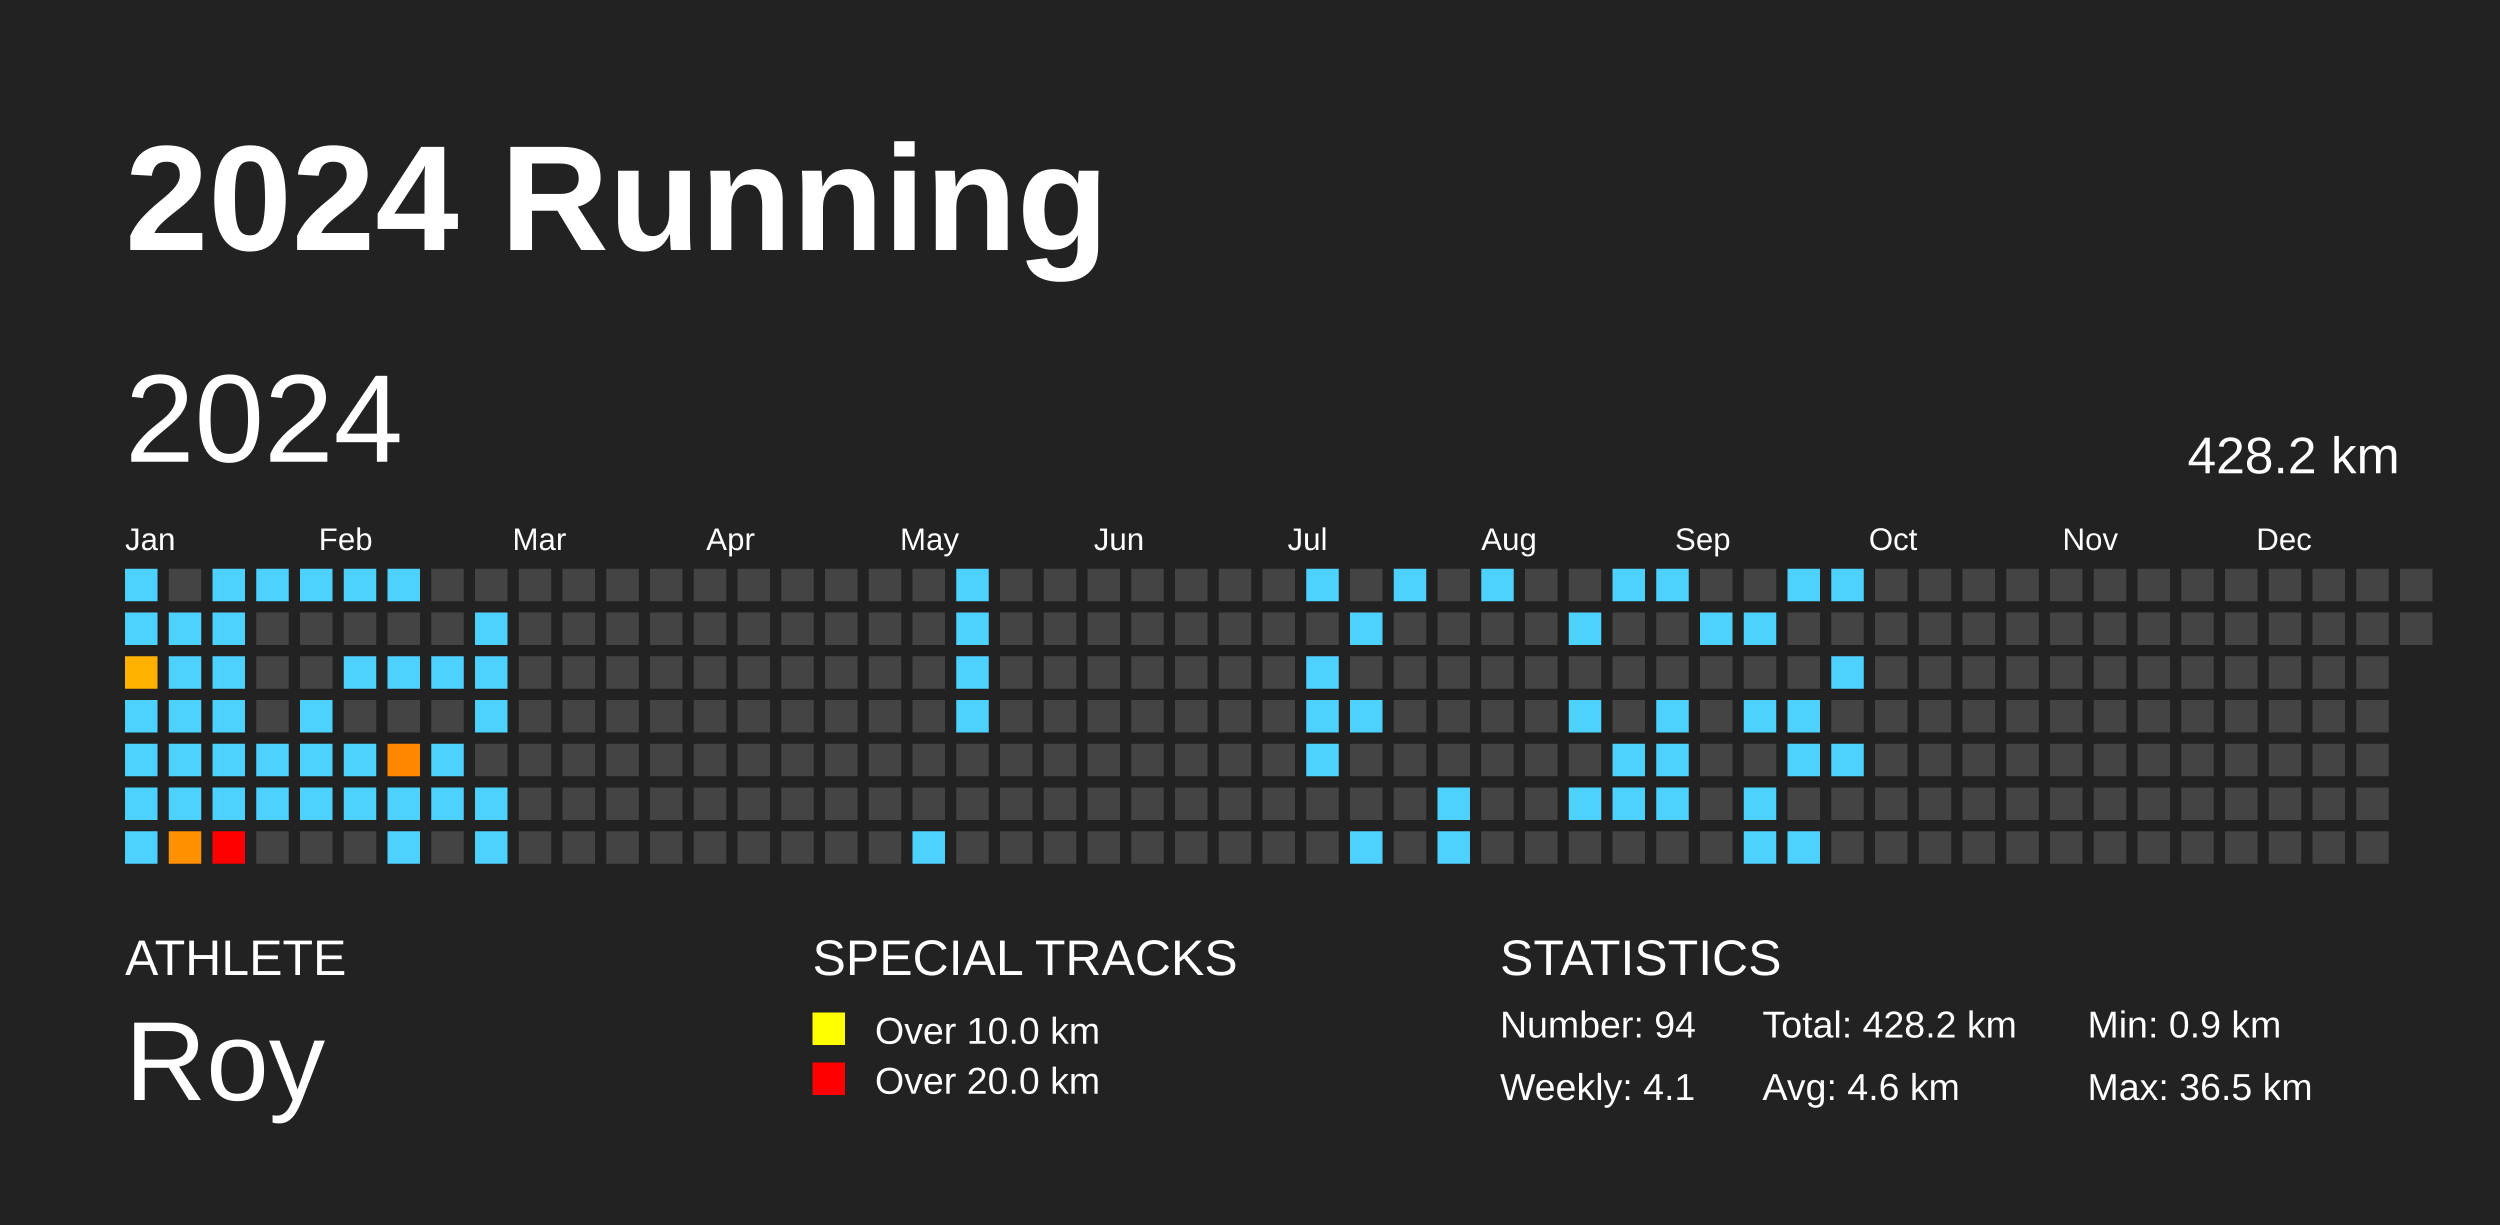
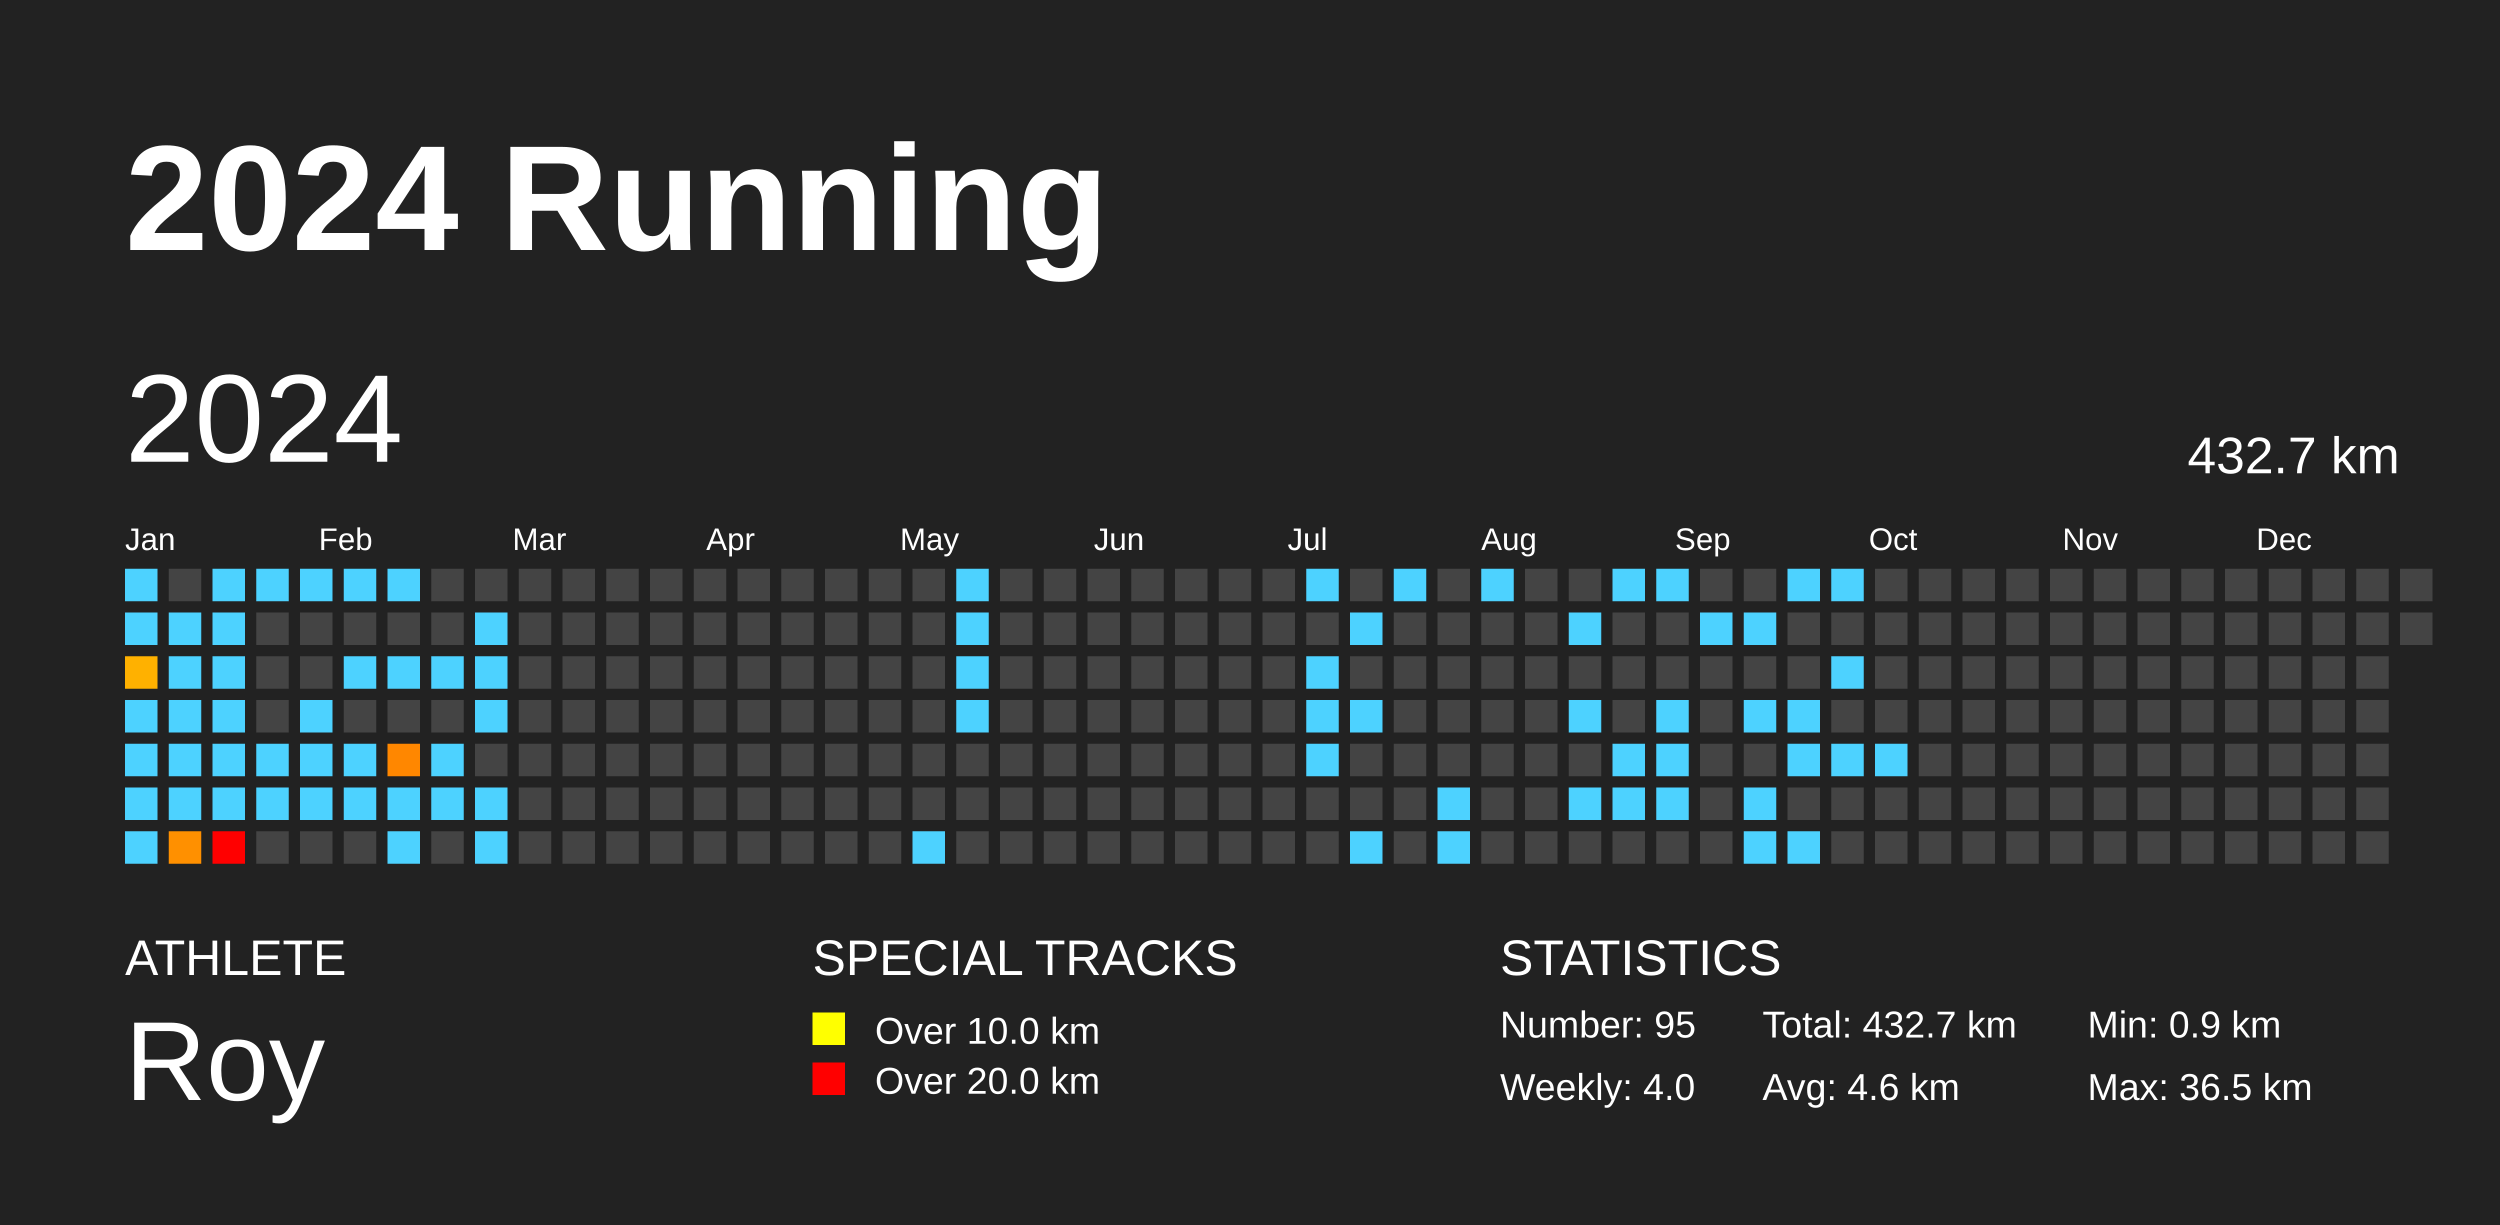
<svg xmlns="http://www.w3.org/2000/svg" baseProfile="full" height="98mm" version="1.1" viewBox="0,0,200,98" width="200mm">
  <defs />
  <rect fill="#222222" height="98" width="200" x="0" y="0" />
  <text fill="#FFFFFF" style="font-size:12px; font-family:Arial; font-weight:bold;" x="10" y="20">2024 Running</text>
  <text fill="#FFFFFF" style="font-size:4px; font-family:Arial" x="10" y="78">ATHLETE</text>
  <text fill="#FFFFFF" style="font-size:9px; font-family:Arial" x="10" y="88">Roy</text>
  <text fill="#FFFFFF" style="font-size:4px; font-family:Arial" x="65" y="78">SPECIAL TRACKS</text>
  <rect fill="yellow" height="2.6" width="2.6" x="65" y="81" />
  <text fill="#FFFFFF" style="font-size:3px; font-family:Arial" x="70" y="83.5">Over 10.0 km</text>
  <rect fill="red" height="2.6" width="2.6" x="65" y="85" />
  <text fill="#FFFFFF" style="font-size:3px; font-family:Arial" x="70" y="87.5">Over 20.0 km</text>
  <text fill="#FFFFFF" style="font-size:4px; font-family:Arial" x="120" y="78">STATISTICS</text>
-   <text fill="#FFFFFF" style="font-size:3px; font-family:Arial" x="120" y="83">Number: 94</text>
-   <text fill="#FFFFFF" style="font-size:3px; font-family:Arial" x="120" y="88">Weekly: 4.1</text>
-   <text fill="#FFFFFF" style="font-size:3px; font-family:Arial" x="141" y="83">Total: 428.2 km</text>
+   <text fill="#FFFFFF" style="font-size:3px; font-family:Arial" x="120" y="83">Number: 95</text>
+   <text fill="#FFFFFF" style="font-size:3px; font-family:Arial" x="120" y="88">Weekly: 4.0</text>
+   <text fill="#FFFFFF" style="font-size:3px; font-family:Arial" x="141" y="83">Total: 432.7 km</text>
  <text fill="#FFFFFF" style="font-size:3px; font-family:Arial" x="141" y="88">Avg: 4.6 km</text>
  <text fill="#FFFFFF" style="font-size:3px; font-family:Arial" x="167" y="83">Min: 0.9 km</text>
  <text fill="#FFFFFF" style="font-size:3px; font-family:Arial" x="167" y="88">Max: 36.5 km</text>
  <text dominant-baseline="hanging" fill="#FFFFFF" style="font-size:10.0px; font-family:Arial;" x="10" y="30">2024</text>
-   <text dominant-baseline="hanging" fill="#FFFFFF" style="font-size:4.125px; font-family:Arial;" x="175" y="35">428.2 km</text>
+   <text dominant-baseline="hanging" fill="#FFFFFF" style="font-size:4.125px; font-family:Arial;" x="175" y="35">432.7 km</text>
  <text fill="#FFFFFF" style="font-size:2.5px; font-family:Arial" x="10.0" y="44">Jan</text>
  <text fill="#FFFFFF" style="font-size:2.5px; font-family:Arial" x="25.5" y="44">Feb</text>
  <text fill="#FFFFFF" style="font-size:2.5px; font-family:Arial" x="41.0" y="44">Mar</text>
  <text fill="#FFFFFF" style="font-size:2.5px; font-family:Arial" x="56.5" y="44">Apr</text>
  <text fill="#FFFFFF" style="font-size:2.5px; font-family:Arial" x="72.0" y="44">May</text>
  <text fill="#FFFFFF" style="font-size:2.5px; font-family:Arial" x="87.5" y="44">Jun</text>
  <text fill="#FFFFFF" style="font-size:2.5px; font-family:Arial" x="103.0" y="44">Jul</text>
  <text fill="#FFFFFF" style="font-size:2.5px; font-family:Arial" x="118.5" y="44">Aug</text>
  <text fill="#FFFFFF" style="font-size:2.5px; font-family:Arial" x="134.0" y="44">Sep</text>
  <text fill="#FFFFFF" style="font-size:2.5px; font-family:Arial" x="149.5" y="44">Oct</text>
  <text fill="#FFFFFF" style="font-size:2.5px; font-family:Arial" x="165.0" y="44">Nov</text>
  <text fill="#FFFFFF" style="font-size:2.5px; font-family:Arial" x="180.5" y="44">Dec</text>
  <rect fill="#4dd2ff" height="2.6" width="2.6" x="10.0" y="45.5" />
  <rect fill="#4dd2ff" height="2.6" width="2.6" x="10.0" y="49.0" />
  <rect fill="#ffb100" height="2.6" width="2.6" x="10.0" y="52.5" />
  <rect fill="#4dd2ff" height="2.6" width="2.6" x="10.0" y="56.0" />
  <rect fill="#4dd2ff" height="2.6" width="2.6" x="10.0" y="59.5" />
  <rect fill="#4dd2ff" height="2.6" width="2.6" x="10.0" y="63.0" />
  <rect fill="#4dd2ff" height="2.6" width="2.6" x="10.0" y="66.5" />
  <rect fill="#444444" height="2.6" width="2.6" x="13.5" y="45.5" />
  <rect fill="#4dd2ff" height="2.6" width="2.6" x="13.5" y="49.0" />
  <rect fill="#4dd2ff" height="2.6" width="2.6" x="13.5" y="52.5" />
  <rect fill="#4dd2ff" height="2.6" width="2.6" x="13.5" y="56.0" />
  <rect fill="#4dd2ff" height="2.6" width="2.6" x="13.5" y="59.5" />
  <rect fill="#4dd2ff" height="2.6" width="2.6" x="13.5" y="63.0" />
  <rect fill="#ff9000" height="2.6" width="2.6" x="13.5" y="66.5" />
  <rect fill="#4dd2ff" height="2.6" width="2.6" x="17.0" y="45.5" />
  <rect fill="#4dd2ff" height="2.6" width="2.6" x="17.0" y="49.0" />
  <rect fill="#4dd2ff" height="2.6" width="2.6" x="17.0" y="52.5" />
  <rect fill="#4dd2ff" height="2.6" width="2.6" x="17.0" y="56.0" />
  <rect fill="#4dd2ff" height="2.6" width="2.6" x="17.0" y="59.5" />
  <rect fill="#4dd2ff" height="2.6" width="2.6" x="17.0" y="63.0" />
  <rect fill="red" height="2.6" width="2.6" x="17.0" y="66.5" />
  <rect fill="#4dd2ff" height="2.6" width="2.6" x="20.5" y="45.5" />
  <rect fill="#444444" height="2.6" width="2.6" x="20.5" y="49.0" />
  <rect fill="#444444" height="2.6" width="2.6" x="20.5" y="52.5" />
  <rect fill="#444444" height="2.6" width="2.6" x="20.5" y="56.0" />
  <rect fill="#4dd2ff" height="2.6" width="2.6" x="20.5" y="59.5" />
  <rect fill="#4dd2ff" height="2.6" width="2.6" x="20.5" y="63.0" />
  <rect fill="#444444" height="2.6" width="2.6" x="20.5" y="66.5" />
  <rect fill="#4dd2ff" height="2.6" width="2.6" x="24.0" y="45.5" />
  <rect fill="#444444" height="2.6" width="2.6" x="24.0" y="49.0" />
  <rect fill="#444444" height="2.6" width="2.6" x="24.0" y="52.5" />
  <rect fill="#4dd2ff" height="2.6" width="2.6" x="24.0" y="56.0" />
  <rect fill="#4dd2ff" height="2.6" width="2.6" x="24.0" y="59.5" />
  <rect fill="#4dd2ff" height="2.6" width="2.6" x="24.0" y="63.0" />
  <rect fill="#444444" height="2.6" width="2.6" x="24.0" y="66.5" />
  <rect fill="#4dd2ff" height="2.6" width="2.6" x="27.5" y="45.5" />
  <rect fill="#444444" height="2.6" width="2.6" x="27.5" y="49.0" />
  <rect fill="#4dd2ff" height="2.6" width="2.6" x="27.5" y="52.5" />
  <rect fill="#444444" height="2.6" width="2.6" x="27.5" y="56.0" />
  <rect fill="#4dd2ff" height="2.6" width="2.6" x="27.5" y="59.5" />
  <rect fill="#4dd2ff" height="2.6" width="2.6" x="27.5" y="63.0" />
  <rect fill="#444444" height="2.6" width="2.6" x="27.5" y="66.5" />
  <rect fill="#4dd2ff" height="2.6" width="2.6" x="31.0" y="45.5" />
  <rect fill="#444444" height="2.6" width="2.6" x="31.0" y="49.0" />
  <rect fill="#4dd2ff" height="2.6" width="2.6" x="31.0" y="52.5" />
  <rect fill="#444444" height="2.6" width="2.6" x="31.0" y="56.0" />
  <rect fill="#ff8700" height="2.6" width="2.6" x="31.0" y="59.5" />
  <rect fill="#4dd2ff" height="2.6" width="2.6" x="31.0" y="63.0" />
  <rect fill="#4dd2ff" height="2.6" width="2.6" x="31.0" y="66.5" />
  <rect fill="#444444" height="2.6" width="2.6" x="34.5" y="45.5" />
  <rect fill="#444444" height="2.6" width="2.6" x="34.5" y="49.0" />
  <rect fill="#4dd2ff" height="2.6" width="2.6" x="34.5" y="52.5" />
  <rect fill="#444444" height="2.6" width="2.6" x="34.5" y="56.0" />
  <rect fill="#4dd2ff" height="2.6" width="2.6" x="34.5" y="59.5" />
  <rect fill="#4dd2ff" height="2.6" width="2.6" x="34.5" y="63.0" />
  <rect fill="#444444" height="2.6" width="2.6" x="34.5" y="66.5" />
  <rect fill="#444444" height="2.6" width="2.6" x="38.0" y="45.5" />
  <rect fill="#4dd2ff" height="2.6" width="2.6" x="38.0" y="49.0" />
  <rect fill="#4dd2ff" height="2.6" width="2.6" x="38.0" y="52.5" />
  <rect fill="#4dd2ff" height="2.6" width="2.6" x="38.0" y="56.0" />
  <rect fill="#444444" height="2.6" width="2.6" x="38.0" y="59.5" />
  <rect fill="#4dd2ff" height="2.6" width="2.6" x="38.0" y="63.0" />
  <rect fill="#4dd2ff" height="2.6" width="2.6" x="38.0" y="66.5" />
  <rect fill="#444444" height="2.6" width="2.6" x="41.5" y="45.5" />
  <rect fill="#444444" height="2.6" width="2.6" x="41.5" y="49.0" />
  <rect fill="#444444" height="2.6" width="2.6" x="41.5" y="52.5" />
  <rect fill="#444444" height="2.6" width="2.6" x="41.5" y="56.0" />
  <rect fill="#444444" height="2.6" width="2.6" x="41.5" y="59.5" />
  <rect fill="#444444" height="2.6" width="2.6" x="41.5" y="63.0" />
  <rect fill="#444444" height="2.6" width="2.6" x="41.5" y="66.5" />
  <rect fill="#444444" height="2.6" width="2.6" x="45.0" y="45.5" />
  <rect fill="#444444" height="2.6" width="2.6" x="45.0" y="49.0" />
  <rect fill="#444444" height="2.6" width="2.6" x="45.0" y="52.5" />
  <rect fill="#444444" height="2.6" width="2.6" x="45.0" y="56.0" />
  <rect fill="#444444" height="2.6" width="2.6" x="45.0" y="59.5" />
  <rect fill="#444444" height="2.6" width="2.6" x="45.0" y="63.0" />
  <rect fill="#444444" height="2.6" width="2.6" x="45.0" y="66.5" />
  <rect fill="#444444" height="2.6" width="2.6" x="48.5" y="45.5" />
  <rect fill="#444444" height="2.6" width="2.6" x="48.5" y="49.0" />
  <rect fill="#444444" height="2.6" width="2.6" x="48.5" y="52.5" />
  <rect fill="#444444" height="2.6" width="2.6" x="48.5" y="56.0" />
  <rect fill="#444444" height="2.6" width="2.6" x="48.5" y="59.5" />
  <rect fill="#444444" height="2.6" width="2.6" x="48.5" y="63.0" />
  <rect fill="#444444" height="2.6" width="2.6" x="48.5" y="66.5" />
  <rect fill="#444444" height="2.6" width="2.6" x="52.0" y="45.5" />
  <rect fill="#444444" height="2.6" width="2.6" x="52.0" y="49.0" />
  <rect fill="#444444" height="2.6" width="2.6" x="52.0" y="52.5" />
  <rect fill="#444444" height="2.6" width="2.6" x="52.0" y="56.0" />
  <rect fill="#444444" height="2.6" width="2.6" x="52.0" y="59.5" />
  <rect fill="#444444" height="2.6" width="2.6" x="52.0" y="63.0" />
  <rect fill="#444444" height="2.6" width="2.6" x="52.0" y="66.5" />
  <rect fill="#444444" height="2.6" width="2.6" x="55.5" y="45.5" />
  <rect fill="#444444" height="2.6" width="2.6" x="55.5" y="49.0" />
  <rect fill="#444444" height="2.6" width="2.6" x="55.5" y="52.5" />
  <rect fill="#444444" height="2.6" width="2.6" x="55.5" y="56.0" />
  <rect fill="#444444" height="2.6" width="2.6" x="55.5" y="59.5" />
  <rect fill="#444444" height="2.6" width="2.6" x="55.5" y="63.0" />
  <rect fill="#444444" height="2.6" width="2.6" x="55.5" y="66.5" />
  <rect fill="#444444" height="2.6" width="2.6" x="59.0" y="45.5" />
  <rect fill="#444444" height="2.6" width="2.6" x="59.0" y="49.0" />
  <rect fill="#444444" height="2.6" width="2.6" x="59.0" y="52.5" />
  <rect fill="#444444" height="2.6" width="2.6" x="59.0" y="56.0" />
  <rect fill="#444444" height="2.6" width="2.6" x="59.0" y="59.5" />
  <rect fill="#444444" height="2.6" width="2.6" x="59.0" y="63.0" />
  <rect fill="#444444" height="2.6" width="2.6" x="59.0" y="66.5" />
  <rect fill="#444444" height="2.6" width="2.6" x="62.5" y="45.5" />
  <rect fill="#444444" height="2.6" width="2.6" x="62.5" y="49.0" />
  <rect fill="#444444" height="2.6" width="2.6" x="62.5" y="52.5" />
  <rect fill="#444444" height="2.6" width="2.6" x="62.5" y="56.0" />
  <rect fill="#444444" height="2.6" width="2.6" x="62.5" y="59.5" />
  <rect fill="#444444" height="2.6" width="2.6" x="62.5" y="63.0" />
  <rect fill="#444444" height="2.6" width="2.6" x="62.5" y="66.5" />
  <rect fill="#444444" height="2.6" width="2.6" x="66.0" y="45.5" />
  <rect fill="#444444" height="2.6" width="2.6" x="66.0" y="49.0" />
  <rect fill="#444444" height="2.6" width="2.6" x="66.0" y="52.5" />
  <rect fill="#444444" height="2.6" width="2.6" x="66.0" y="56.0" />
  <rect fill="#444444" height="2.6" width="2.6" x="66.0" y="59.5" />
  <rect fill="#444444" height="2.6" width="2.6" x="66.0" y="63.0" />
  <rect fill="#444444" height="2.6" width="2.6" x="66.0" y="66.5" />
  <rect fill="#444444" height="2.6" width="2.6" x="69.5" y="45.5" />
  <rect fill="#444444" height="2.6" width="2.6" x="69.5" y="49.0" />
  <rect fill="#444444" height="2.6" width="2.6" x="69.5" y="52.5" />
  <rect fill="#444444" height="2.6" width="2.6" x="69.5" y="56.0" />
  <rect fill="#444444" height="2.6" width="2.6" x="69.5" y="59.5" />
  <rect fill="#444444" height="2.6" width="2.6" x="69.5" y="63.0" />
  <rect fill="#444444" height="2.6" width="2.6" x="69.5" y="66.5" />
  <rect fill="#444444" height="2.6" width="2.6" x="73.0" y="45.5" />
  <rect fill="#444444" height="2.6" width="2.6" x="73.0" y="49.0" />
  <rect fill="#444444" height="2.6" width="2.6" x="73.0" y="52.5" />
  <rect fill="#444444" height="2.6" width="2.6" x="73.0" y="56.0" />
  <rect fill="#444444" height="2.6" width="2.6" x="73.0" y="59.5" />
  <rect fill="#444444" height="2.6" width="2.6" x="73.0" y="63.0" />
  <rect fill="#4dd2ff" height="2.6" width="2.6" x="73.0" y="66.5" />
  <rect fill="#4dd2ff" height="2.6" width="2.6" x="76.5" y="45.5" />
  <rect fill="#4dd2ff" height="2.6" width="2.6" x="76.5" y="49.0" />
  <rect fill="#4dd2ff" height="2.6" width="2.6" x="76.5" y="52.5" />
  <rect fill="#4dd2ff" height="2.6" width="2.6" x="76.5" y="56.0" />
  <rect fill="#444444" height="2.6" width="2.6" x="76.5" y="59.5" />
  <rect fill="#444444" height="2.6" width="2.6" x="76.5" y="63.0" />
  <rect fill="#444444" height="2.6" width="2.6" x="76.5" y="66.5" />
  <rect fill="#444444" height="2.6" width="2.6" x="80.0" y="45.5" />
  <rect fill="#444444" height="2.6" width="2.6" x="80.0" y="49.0" />
  <rect fill="#444444" height="2.6" width="2.6" x="80.0" y="52.5" />
  <rect fill="#444444" height="2.6" width="2.6" x="80.0" y="56.0" />
  <rect fill="#444444" height="2.6" width="2.6" x="80.0" y="59.5" />
  <rect fill="#444444" height="2.6" width="2.6" x="80.0" y="63.0" />
  <rect fill="#444444" height="2.6" width="2.6" x="80.0" y="66.5" />
  <rect fill="#444444" height="2.6" width="2.6" x="83.5" y="45.5" />
  <rect fill="#444444" height="2.6" width="2.6" x="83.5" y="49.0" />
  <rect fill="#444444" height="2.6" width="2.6" x="83.5" y="52.5" />
  <rect fill="#444444" height="2.6" width="2.6" x="83.5" y="56.0" />
  <rect fill="#444444" height="2.6" width="2.6" x="83.5" y="59.5" />
  <rect fill="#444444" height="2.6" width="2.6" x="83.5" y="63.0" />
  <rect fill="#444444" height="2.6" width="2.6" x="83.5" y="66.5" />
  <rect fill="#444444" height="2.6" width="2.6" x="87.0" y="45.5" />
  <rect fill="#444444" height="2.6" width="2.6" x="87.0" y="49.0" />
  <rect fill="#444444" height="2.6" width="2.6" x="87.0" y="52.5" />
  <rect fill="#444444" height="2.6" width="2.6" x="87.0" y="56.0" />
  <rect fill="#444444" height="2.6" width="2.6" x="87.0" y="59.5" />
  <rect fill="#444444" height="2.6" width="2.6" x="87.0" y="63.0" />
  <rect fill="#444444" height="2.6" width="2.6" x="87.0" y="66.5" />
  <rect fill="#444444" height="2.6" width="2.6" x="90.5" y="45.5" />
  <rect fill="#444444" height="2.6" width="2.6" x="90.5" y="49.0" />
  <rect fill="#444444" height="2.6" width="2.6" x="90.5" y="52.5" />
  <rect fill="#444444" height="2.6" width="2.6" x="90.5" y="56.0" />
  <rect fill="#444444" height="2.6" width="2.6" x="90.5" y="59.5" />
  <rect fill="#444444" height="2.6" width="2.6" x="90.5" y="63.0" />
  <rect fill="#444444" height="2.6" width="2.6" x="90.5" y="66.5" />
  <rect fill="#444444" height="2.6" width="2.6" x="94.0" y="45.5" />
  <rect fill="#444444" height="2.6" width="2.6" x="94.0" y="49.0" />
  <rect fill="#444444" height="2.6" width="2.6" x="94.0" y="52.5" />
  <rect fill="#444444" height="2.6" width="2.6" x="94.0" y="56.0" />
  <rect fill="#444444" height="2.6" width="2.6" x="94.0" y="59.5" />
  <rect fill="#444444" height="2.6" width="2.6" x="94.0" y="63.0" />
  <rect fill="#444444" height="2.6" width="2.6" x="94.0" y="66.5" />
  <rect fill="#444444" height="2.6" width="2.6" x="97.5" y="45.5" />
  <rect fill="#444444" height="2.6" width="2.6" x="97.5" y="49.0" />
  <rect fill="#444444" height="2.6" width="2.6" x="97.5" y="52.5" />
  <rect fill="#444444" height="2.6" width="2.6" x="97.5" y="56.0" />
  <rect fill="#444444" height="2.6" width="2.6" x="97.5" y="59.5" />
  <rect fill="#444444" height="2.6" width="2.6" x="97.5" y="63.0" />
  <rect fill="#444444" height="2.6" width="2.6" x="97.5" y="66.5" />
  <rect fill="#444444" height="2.6" width="2.6" x="101.0" y="45.5" />
  <rect fill="#444444" height="2.6" width="2.6" x="101.0" y="49.0" />
  <rect fill="#444444" height="2.6" width="2.6" x="101.0" y="52.5" />
  <rect fill="#444444" height="2.6" width="2.6" x="101.0" y="56.0" />
  <rect fill="#444444" height="2.6" width="2.6" x="101.0" y="59.5" />
  <rect fill="#444444" height="2.6" width="2.6" x="101.0" y="63.0" />
  <rect fill="#444444" height="2.6" width="2.6" x="101.0" y="66.5" />
  <rect fill="#4dd2ff" height="2.6" width="2.6" x="104.5" y="45.5" />
  <rect fill="#444444" height="2.6" width="2.6" x="104.5" y="49.0" />
  <rect fill="#4dd2ff" height="2.6" width="2.6" x="104.5" y="52.5" />
  <rect fill="#4dd2ff" height="2.6" width="2.6" x="104.5" y="56.0" />
  <rect fill="#4dd2ff" height="2.6" width="2.6" x="104.5" y="59.5" />
  <rect fill="#444444" height="2.6" width="2.6" x="104.5" y="63.0" />
  <rect fill="#444444" height="2.6" width="2.6" x="104.5" y="66.5" />
  <rect fill="#444444" height="2.6" width="2.6" x="108.0" y="45.5" />
  <rect fill="#4dd2ff" height="2.6" width="2.6" x="108.0" y="49.0" />
  <rect fill="#444444" height="2.6" width="2.6" x="108.0" y="52.5" />
  <rect fill="#4dd2ff" height="2.6" width="2.6" x="108.0" y="56.0" />
  <rect fill="#444444" height="2.6" width="2.6" x="108.0" y="59.5" />
  <rect fill="#444444" height="2.6" width="2.6" x="108.0" y="63.0" />
  <rect fill="#4dd2ff" height="2.6" width="2.6" x="108.0" y="66.5" />
  <rect fill="#4dd2ff" height="2.6" width="2.6" x="111.5" y="45.5" />
  <rect fill="#444444" height="2.6" width="2.6" x="111.5" y="49.0" />
  <rect fill="#444444" height="2.6" width="2.6" x="111.5" y="52.5" />
  <rect fill="#444444" height="2.6" width="2.6" x="111.5" y="56.0" />
  <rect fill="#444444" height="2.6" width="2.6" x="111.5" y="59.5" />
  <rect fill="#444444" height="2.6" width="2.6" x="111.5" y="63.0" />
  <rect fill="#444444" height="2.6" width="2.6" x="111.5" y="66.5" />
  <rect fill="#444444" height="2.6" width="2.6" x="115.0" y="45.5" />
  <rect fill="#444444" height="2.6" width="2.6" x="115.0" y="49.0" />
  <rect fill="#444444" height="2.6" width="2.6" x="115.0" y="52.5" />
  <rect fill="#444444" height="2.6" width="2.6" x="115.0" y="56.0" />
  <rect fill="#444444" height="2.6" width="2.6" x="115.0" y="59.5" />
  <rect fill="#4dd2ff" height="2.6" width="2.6" x="115.0" y="63.0" />
  <rect fill="#4dd2ff" height="2.6" width="2.6" x="115.0" y="66.5" />
  <rect fill="#4dd2ff" height="2.6" width="2.6" x="118.5" y="45.5" />
  <rect fill="#444444" height="2.6" width="2.6" x="118.5" y="49.0" />
  <rect fill="#444444" height="2.6" width="2.6" x="118.5" y="52.5" />
  <rect fill="#444444" height="2.6" width="2.6" x="118.5" y="56.0" />
  <rect fill="#444444" height="2.6" width="2.6" x="118.5" y="59.5" />
  <rect fill="#444444" height="2.6" width="2.6" x="118.5" y="63.0" />
  <rect fill="#444444" height="2.6" width="2.6" x="118.5" y="66.5" />
  <rect fill="#444444" height="2.6" width="2.6" x="122.0" y="45.5" />
  <rect fill="#444444" height="2.6" width="2.6" x="122.0" y="49.0" />
  <rect fill="#444444" height="2.6" width="2.6" x="122.0" y="52.5" />
  <rect fill="#444444" height="2.6" width="2.6" x="122.0" y="56.0" />
  <rect fill="#444444" height="2.6" width="2.6" x="122.0" y="59.5" />
  <rect fill="#444444" height="2.6" width="2.6" x="122.0" y="63.0" />
  <rect fill="#444444" height="2.6" width="2.6" x="122.0" y="66.5" />
  <rect fill="#444444" height="2.6" width="2.6" x="125.5" y="45.5" />
  <rect fill="#4dd2ff" height="2.6" width="2.6" x="125.5" y="49.0" />
  <rect fill="#444444" height="2.6" width="2.6" x="125.5" y="52.5" />
  <rect fill="#4dd2ff" height="2.6" width="2.6" x="125.5" y="56.0" />
  <rect fill="#444444" height="2.6" width="2.6" x="125.5" y="59.5" />
  <rect fill="#4dd2ff" height="2.6" width="2.6" x="125.5" y="63.0" />
  <rect fill="#444444" height="2.6" width="2.6" x="125.5" y="66.5" />
  <rect fill="#4dd2ff" height="2.6" width="2.6" x="129.0" y="45.5" />
  <rect fill="#444444" height="2.6" width="2.6" x="129.0" y="49.0" />
  <rect fill="#444444" height="2.6" width="2.6" x="129.0" y="52.5" />
  <rect fill="#444444" height="2.6" width="2.6" x="129.0" y="56.0" />
  <rect fill="#4dd2ff" height="2.6" width="2.6" x="129.0" y="59.5" />
  <rect fill="#4dd2ff" height="2.6" width="2.6" x="129.0" y="63.0" />
  <rect fill="#444444" height="2.6" width="2.6" x="129.0" y="66.5" />
  <rect fill="#4dd2ff" height="2.6" width="2.6" x="132.5" y="45.5" />
  <rect fill="#444444" height="2.6" width="2.6" x="132.5" y="49.0" />
  <rect fill="#444444" height="2.6" width="2.6" x="132.5" y="52.5" />
  <rect fill="#4dd2ff" height="2.6" width="2.6" x="132.5" y="56.0" />
  <rect fill="#4dd2ff" height="2.6" width="2.6" x="132.5" y="59.5" />
  <rect fill="#4dd2ff" height="2.6" width="2.6" x="132.5" y="63.0" />
  <rect fill="#444444" height="2.6" width="2.6" x="132.5" y="66.5" />
  <rect fill="#444444" height="2.6" width="2.6" x="136.0" y="45.5" />
  <rect fill="#4dd2ff" height="2.6" width="2.6" x="136.0" y="49.0" />
  <rect fill="#444444" height="2.6" width="2.6" x="136.0" y="52.5" />
  <rect fill="#444444" height="2.6" width="2.6" x="136.0" y="56.0" />
  <rect fill="#444444" height="2.6" width="2.6" x="136.0" y="59.5" />
  <rect fill="#444444" height="2.6" width="2.6" x="136.0" y="63.0" />
  <rect fill="#444444" height="2.6" width="2.6" x="136.0" y="66.5" />
  <rect fill="#444444" height="2.6" width="2.6" x="139.5" y="45.5" />
  <rect fill="#4dd2ff" height="2.6" width="2.6" x="139.5" y="49.0" />
  <rect fill="#444444" height="2.6" width="2.6" x="139.5" y="52.5" />
  <rect fill="#4dd2ff" height="2.6" width="2.6" x="139.5" y="56.0" />
  <rect fill="#444444" height="2.6" width="2.6" x="139.5" y="59.5" />
  <rect fill="#4dd2ff" height="2.6" width="2.6" x="139.5" y="63.0" />
  <rect fill="#4dd2ff" height="2.6" width="2.6" x="139.5" y="66.5" />
  <rect fill="#4dd2ff" height="2.6" width="2.6" x="143.0" y="45.5" />
  <rect fill="#444444" height="2.6" width="2.6" x="143.0" y="49.0" />
  <rect fill="#444444" height="2.6" width="2.6" x="143.0" y="52.5" />
  <rect fill="#4dd2ff" height="2.6" width="2.6" x="143.0" y="56.0" />
  <rect fill="#4dd2ff" height="2.6" width="2.6" x="143.0" y="59.5" />
  <rect fill="#444444" height="2.6" width="2.6" x="143.0" y="63.0" />
  <rect fill="#4dd2ff" height="2.6" width="2.6" x="143.0" y="66.5" />
  <rect fill="#4dd2ff" height="2.6" width="2.6" x="146.5" y="45.5" />
  <rect fill="#444444" height="2.6" width="2.6" x="146.5" y="49.0" />
  <rect fill="#4dd2ff" height="2.6" width="2.6" x="146.5" y="52.5" />
  <rect fill="#444444" height="2.6" width="2.6" x="146.5" y="56.0" />
  <rect fill="#4dd2ff" height="2.6" width="2.6" x="146.5" y="59.5" />
  <rect fill="#444444" height="2.6" width="2.6" x="146.5" y="63.0" />
  <rect fill="#444444" height="2.6" width="2.6" x="146.5" y="66.5" />
  <rect fill="#444444" height="2.6" width="2.6" x="150.0" y="45.5" />
  <rect fill="#444444" height="2.6" width="2.6" x="150.0" y="49.0" />
  <rect fill="#444444" height="2.6" width="2.6" x="150.0" y="52.5" />
  <rect fill="#444444" height="2.6" width="2.6" x="150.0" y="56.0" />
-   <rect fill="#444444" height="2.6" width="2.6" x="150.0" y="59.5" />
+   <rect fill="#4dd2ff" height="2.6" width="2.6" x="150.0" y="59.5" />
  <rect fill="#444444" height="2.6" width="2.6" x="150.0" y="63.0" />
  <rect fill="#444444" height="2.6" width="2.6" x="150.0" y="66.5" />
  <rect fill="#444444" height="2.6" width="2.6" x="153.5" y="45.5" />
  <rect fill="#444444" height="2.6" width="2.6" x="153.5" y="49.0" />
  <rect fill="#444444" height="2.6" width="2.6" x="153.5" y="52.5" />
  <rect fill="#444444" height="2.6" width="2.6" x="153.5" y="56.0" />
  <rect fill="#444444" height="2.6" width="2.6" x="153.5" y="59.5" />
  <rect fill="#444444" height="2.6" width="2.6" x="153.5" y="63.0" />
  <rect fill="#444444" height="2.6" width="2.6" x="153.5" y="66.5" />
  <rect fill="#444444" height="2.6" width="2.6" x="157.0" y="45.5" />
  <rect fill="#444444" height="2.6" width="2.6" x="157.0" y="49.0" />
  <rect fill="#444444" height="2.6" width="2.6" x="157.0" y="52.5" />
  <rect fill="#444444" height="2.6" width="2.6" x="157.0" y="56.0" />
  <rect fill="#444444" height="2.6" width="2.6" x="157.0" y="59.5" />
  <rect fill="#444444" height="2.6" width="2.6" x="157.0" y="63.0" />
  <rect fill="#444444" height="2.6" width="2.6" x="157.0" y="66.5" />
  <rect fill="#444444" height="2.6" width="2.6" x="160.5" y="45.5" />
  <rect fill="#444444" height="2.6" width="2.6" x="160.5" y="49.0" />
  <rect fill="#444444" height="2.6" width="2.6" x="160.5" y="52.5" />
  <rect fill="#444444" height="2.6" width="2.6" x="160.5" y="56.0" />
  <rect fill="#444444" height="2.6" width="2.6" x="160.5" y="59.5" />
  <rect fill="#444444" height="2.6" width="2.6" x="160.5" y="63.0" />
  <rect fill="#444444" height="2.6" width="2.6" x="160.5" y="66.5" />
  <rect fill="#444444" height="2.6" width="2.6" x="164.0" y="45.5" />
  <rect fill="#444444" height="2.6" width="2.6" x="164.0" y="49.0" />
  <rect fill="#444444" height="2.6" width="2.6" x="164.0" y="52.5" />
  <rect fill="#444444" height="2.6" width="2.6" x="164.0" y="56.0" />
  <rect fill="#444444" height="2.6" width="2.6" x="164.0" y="59.5" />
  <rect fill="#444444" height="2.6" width="2.6" x="164.0" y="63.0" />
  <rect fill="#444444" height="2.6" width="2.6" x="164.0" y="66.5" />
  <rect fill="#444444" height="2.6" width="2.6" x="167.5" y="45.5" />
  <rect fill="#444444" height="2.6" width="2.6" x="167.5" y="49.0" />
  <rect fill="#444444" height="2.6" width="2.6" x="167.5" y="52.5" />
  <rect fill="#444444" height="2.6" width="2.6" x="167.5" y="56.0" />
  <rect fill="#444444" height="2.6" width="2.6" x="167.5" y="59.5" />
  <rect fill="#444444" height="2.6" width="2.6" x="167.5" y="63.0" />
  <rect fill="#444444" height="2.6" width="2.6" x="167.5" y="66.5" />
  <rect fill="#444444" height="2.6" width="2.6" x="171.0" y="45.5" />
  <rect fill="#444444" height="2.6" width="2.6" x="171.0" y="49.0" />
  <rect fill="#444444" height="2.6" width="2.6" x="171.0" y="52.5" />
  <rect fill="#444444" height="2.6" width="2.6" x="171.0" y="56.0" />
  <rect fill="#444444" height="2.6" width="2.6" x="171.0" y="59.5" />
  <rect fill="#444444" height="2.6" width="2.6" x="171.0" y="63.0" />
  <rect fill="#444444" height="2.6" width="2.6" x="171.0" y="66.5" />
  <rect fill="#444444" height="2.6" width="2.6" x="174.5" y="45.5" />
  <rect fill="#444444" height="2.6" width="2.6" x="174.5" y="49.0" />
  <rect fill="#444444" height="2.6" width="2.6" x="174.5" y="52.5" />
  <rect fill="#444444" height="2.6" width="2.6" x="174.5" y="56.0" />
  <rect fill="#444444" height="2.6" width="2.6" x="174.5" y="59.5" />
  <rect fill="#444444" height="2.6" width="2.6" x="174.5" y="63.0" />
  <rect fill="#444444" height="2.6" width="2.6" x="174.5" y="66.5" />
  <rect fill="#444444" height="2.6" width="2.6" x="178.0" y="45.5" />
  <rect fill="#444444" height="2.6" width="2.6" x="178.0" y="49.0" />
  <rect fill="#444444" height="2.6" width="2.6" x="178.0" y="52.5" />
  <rect fill="#444444" height="2.6" width="2.6" x="178.0" y="56.0" />
  <rect fill="#444444" height="2.6" width="2.6" x="178.0" y="59.5" />
  <rect fill="#444444" height="2.6" width="2.6" x="178.0" y="63.0" />
  <rect fill="#444444" height="2.6" width="2.6" x="178.0" y="66.5" />
  <rect fill="#444444" height="2.6" width="2.6" x="181.5" y="45.5" />
  <rect fill="#444444" height="2.6" width="2.6" x="181.5" y="49.0" />
  <rect fill="#444444" height="2.6" width="2.6" x="181.5" y="52.5" />
  <rect fill="#444444" height="2.6" width="2.6" x="181.5" y="56.0" />
  <rect fill="#444444" height="2.6" width="2.6" x="181.5" y="59.5" />
  <rect fill="#444444" height="2.6" width="2.6" x="181.5" y="63.0" />
  <rect fill="#444444" height="2.6" width="2.6" x="181.5" y="66.5" />
  <rect fill="#444444" height="2.6" width="2.6" x="185.0" y="45.5" />
  <rect fill="#444444" height="2.6" width="2.6" x="185.0" y="49.0" />
  <rect fill="#444444" height="2.6" width="2.6" x="185.0" y="52.5" />
  <rect fill="#444444" height="2.6" width="2.6" x="185.0" y="56.0" />
  <rect fill="#444444" height="2.6" width="2.6" x="185.0" y="59.5" />
  <rect fill="#444444" height="2.6" width="2.6" x="185.0" y="63.0" />
  <rect fill="#444444" height="2.6" width="2.6" x="185.0" y="66.5" />
  <rect fill="#444444" height="2.6" width="2.6" x="188.5" y="45.5" />
  <rect fill="#444444" height="2.6" width="2.6" x="188.5" y="49.0" />
  <rect fill="#444444" height="2.6" width="2.6" x="188.5" y="52.5" />
  <rect fill="#444444" height="2.6" width="2.6" x="188.5" y="56.0" />
  <rect fill="#444444" height="2.6" width="2.6" x="188.5" y="59.5" />
  <rect fill="#444444" height="2.6" width="2.6" x="188.5" y="63.0" />
  <rect fill="#444444" height="2.6" width="2.6" x="188.5" y="66.5" />
  <rect fill="#444444" height="2.6" width="2.6" x="192.0" y="45.5" />
  <rect fill="#444444" height="2.6" width="2.6" x="192.0" y="49.0" />
</svg>
